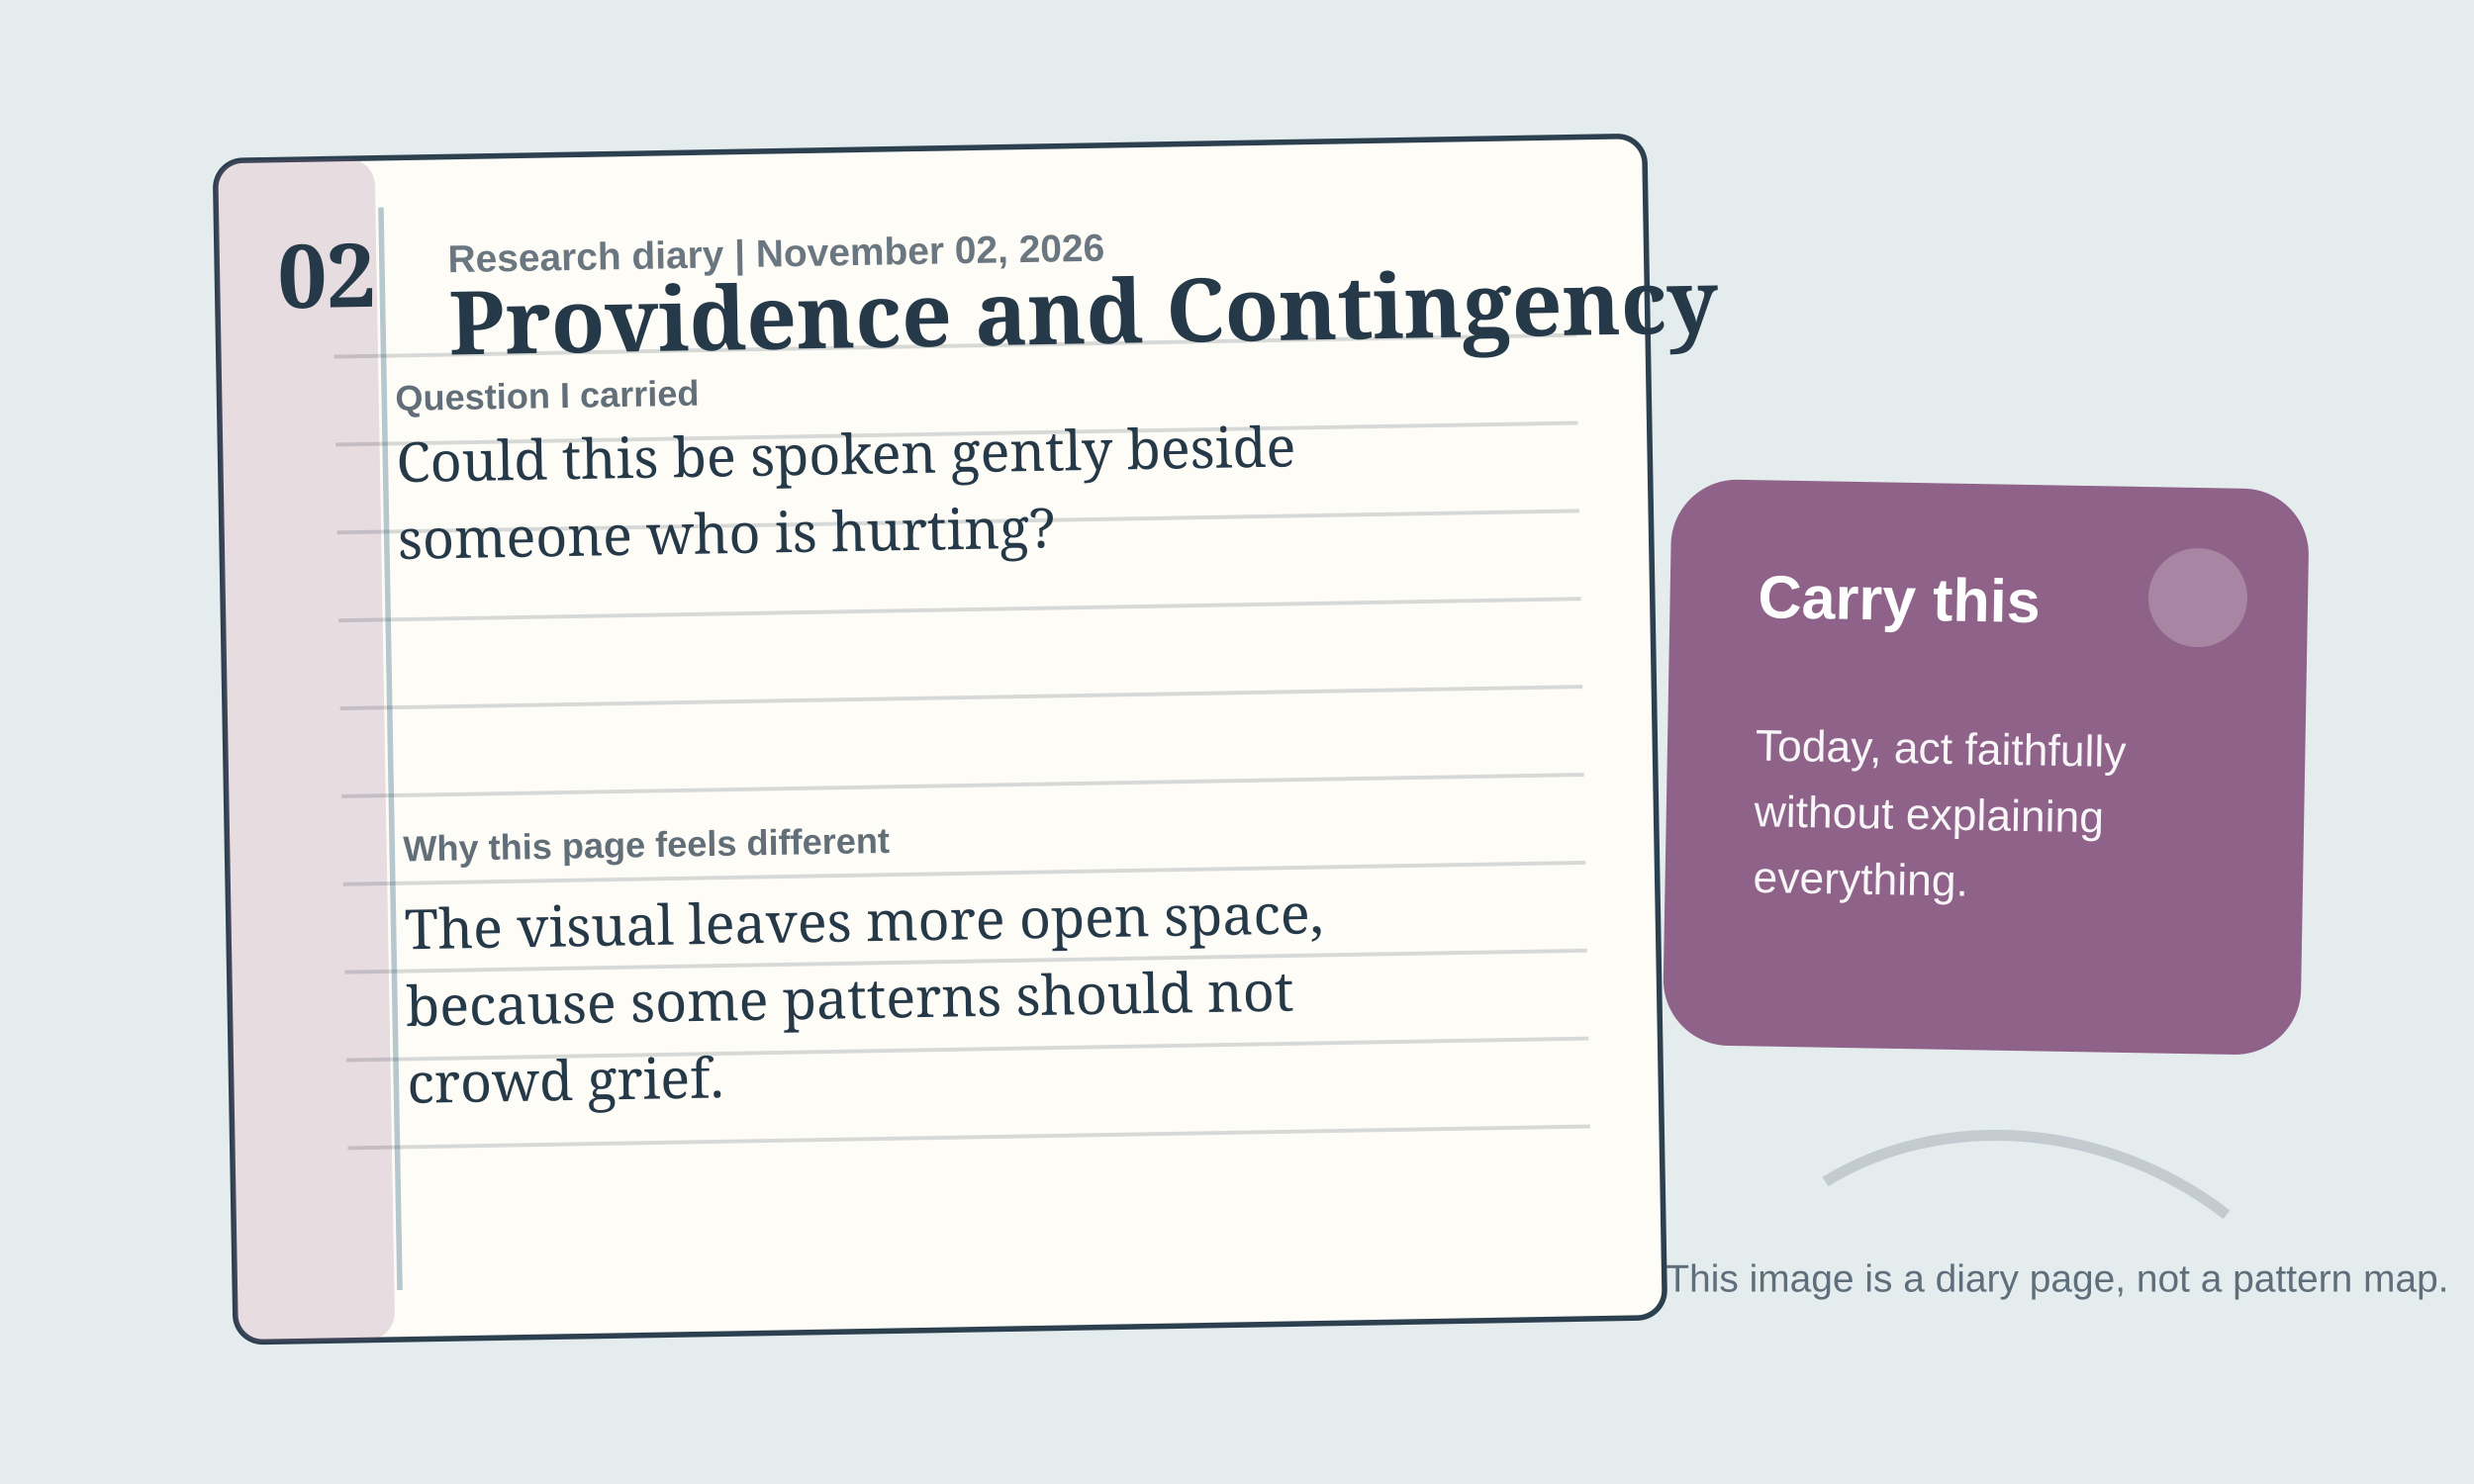
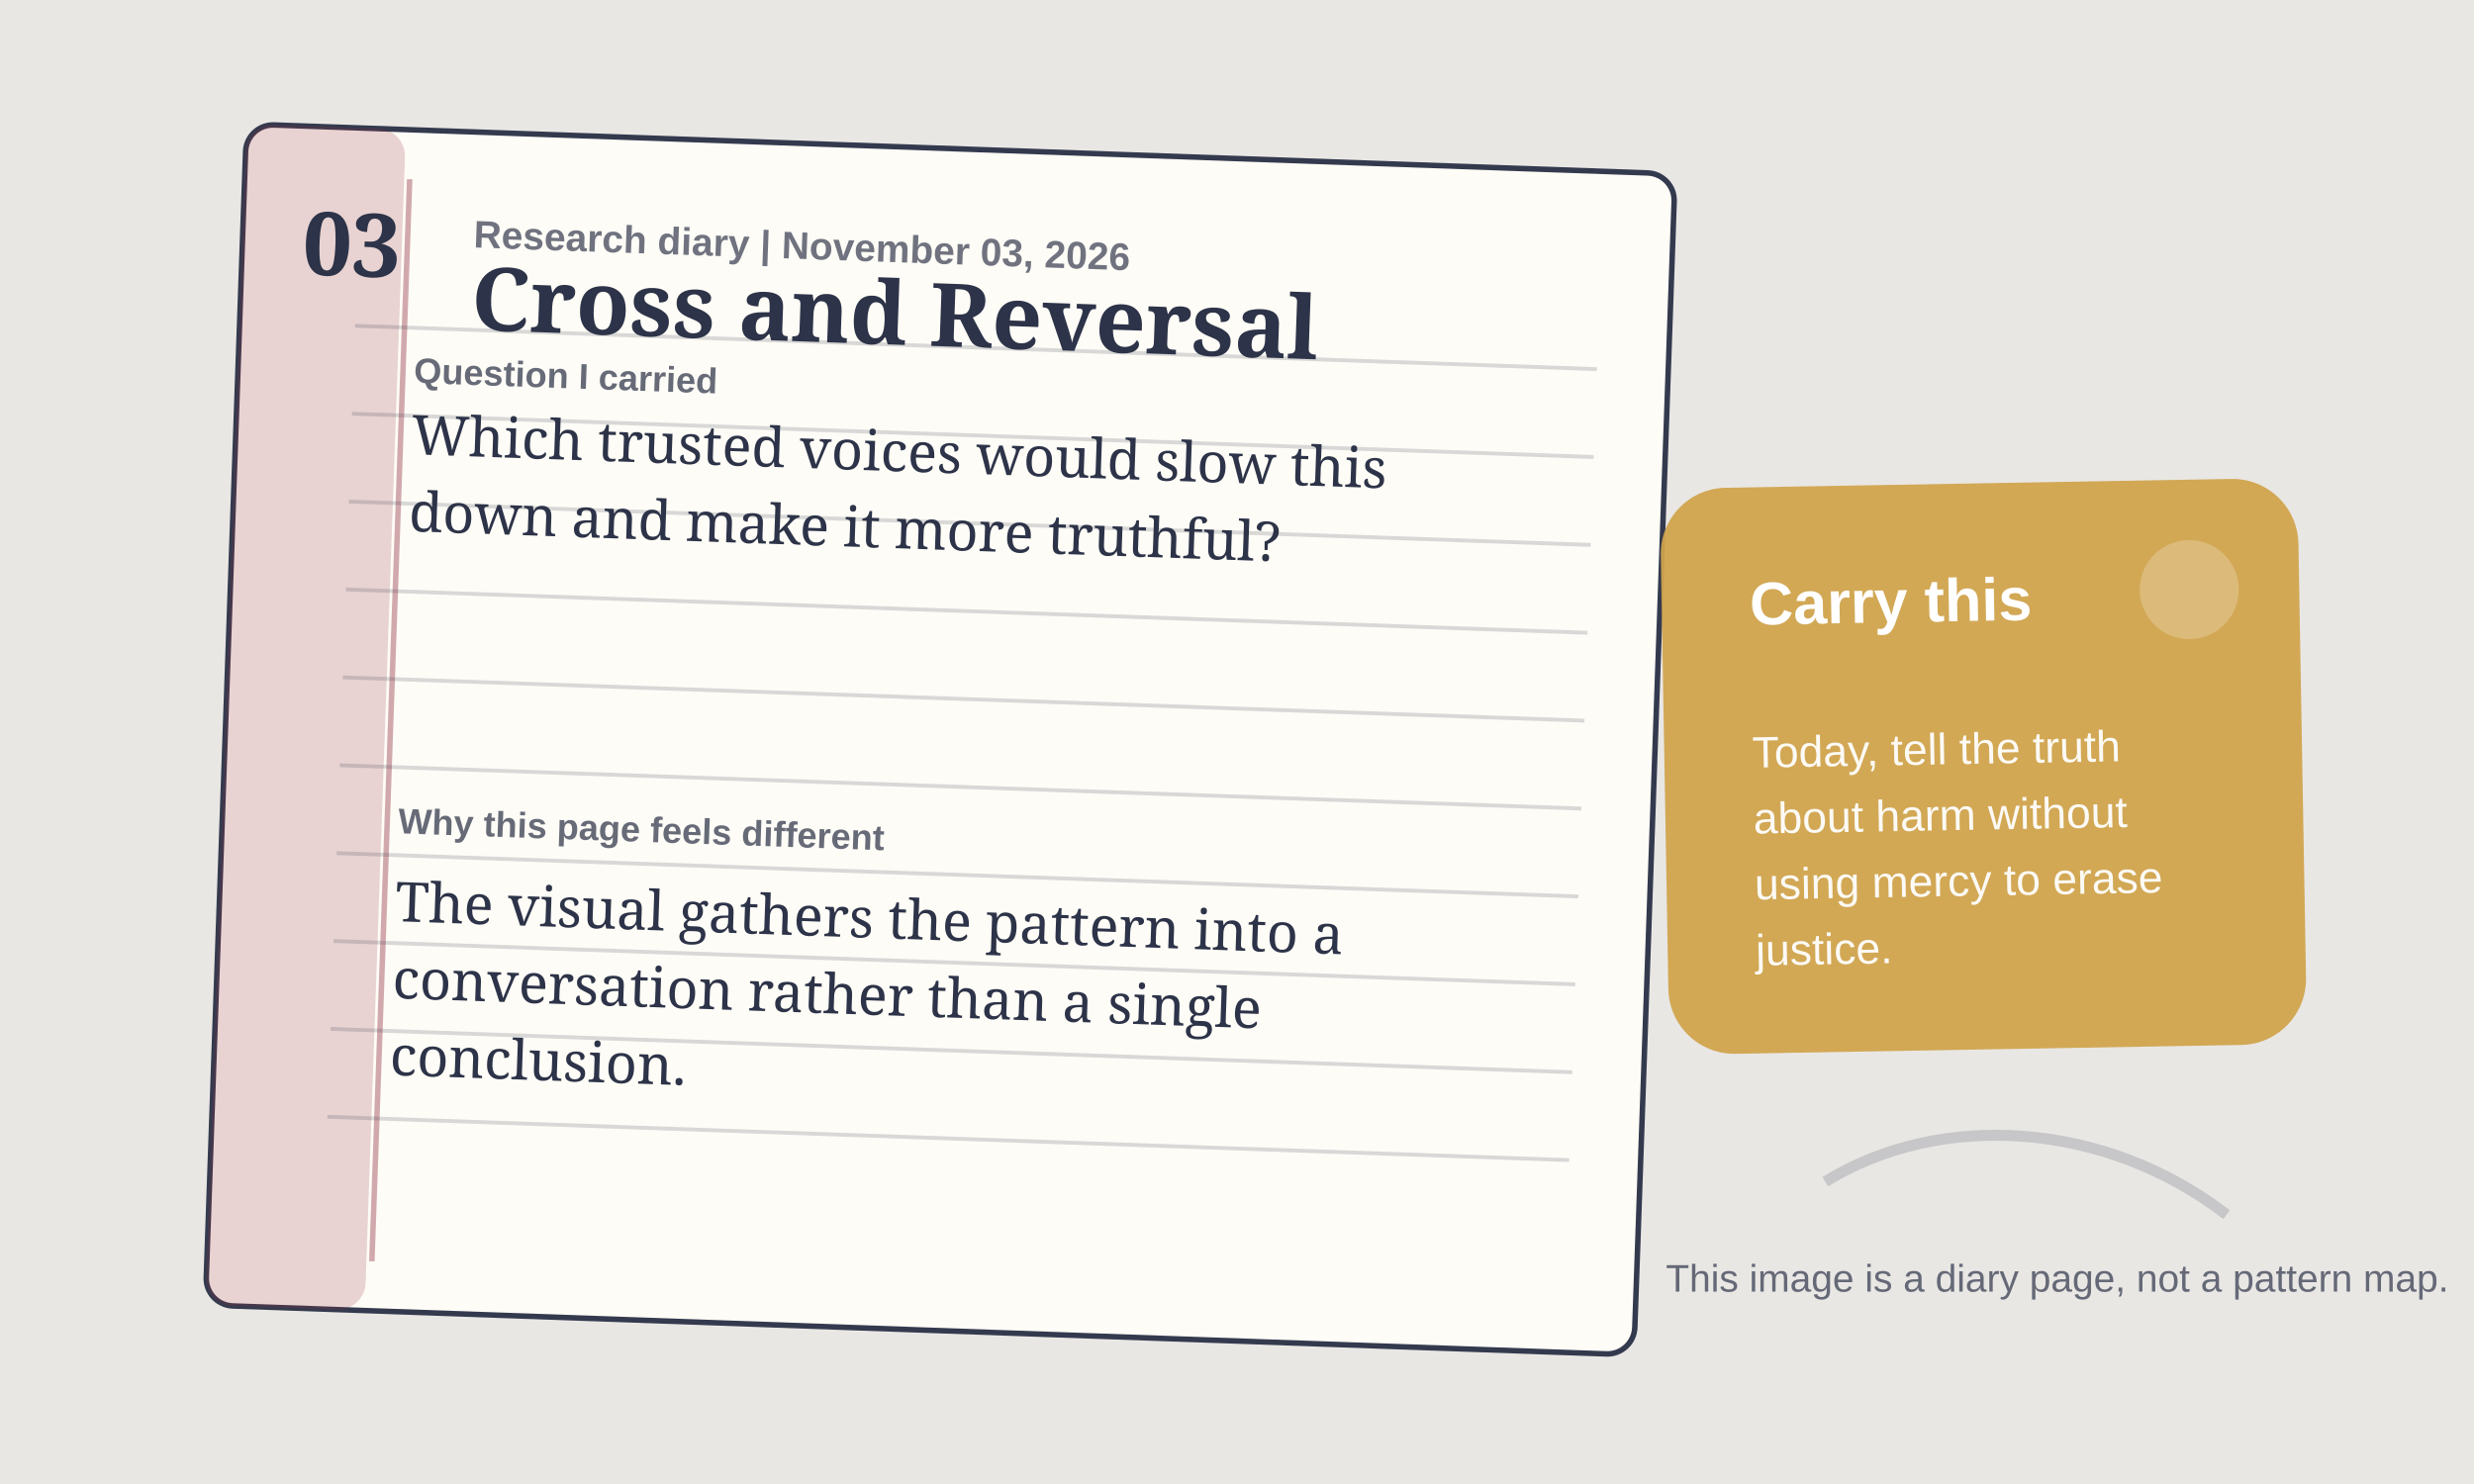
<svg xmlns="http://www.w3.org/2000/svg" width="900" height="540" viewBox="0 0 900 540" role="img" aria-labelledby="title desc">
  <style>
-     .eyebrow { font: 700 14px Arial, sans-serif; letter-spacing: 0; fill: #253949; opacity: 0.68; }
-     .title { font: 700 32px Georgia, serif; letter-spacing: 0; fill: #253949; }
-     .diary { font: 20px Georgia, serif; letter-spacing: 0; fill: #253949; }
-     .label { font: 700 13px Arial, sans-serif; letter-spacing: 0; fill: #253949; opacity: 0.72; }
+     .eyebrow { font: 700 14px Arial, sans-serif; letter-spacing: 0; fill: #2d3348; opacity: 0.68; }
+     .title { font: 700 32px Georgia, serif; letter-spacing: 0; fill: #2d3348; }
+     .diary { font: 20px Georgia, serif; letter-spacing: 0; fill: #2d3348; }
+     .label { font: 700 13px Arial, sans-serif; letter-spacing: 0; fill: #2d3348; opacity: 0.72; }
    .cardtitle { font: 700 22px Arial, sans-serif; letter-spacing: 0; fill: #ffffff; }
    .cardtext { font: 16px Arial, sans-serif; letter-spacing: 0; fill: #ffffff; opacity: 0.94; }
-     .small { font: 14px Arial, sans-serif; letter-spacing: 0; fill: #253949; opacity: 0.70; }
+     .small { font: 14px Arial, sans-serif; letter-spacing: 0; fill: #2d3348; opacity: 0.70; }
  </style>
-   <rect width="900" height="540" fill="#eef4f7" />
-   <rect x="0" y="0" width="900" height="540" fill="#253949" opacity="0.05" />
-   <g transform="rotate(-1 340 270)">
-     <rect x="82" y="54" width="520" height="430" rx="10" fill="#fffdf7" stroke="#253949" stroke-width="2" opacity="0.96" />
-     <rect x="82" y="54" width="58" height="430" rx="10" fill="#8a5a83" opacity="0.20" />
-     <line x1="142" y1="72" x2="142" y2="466" stroke="#4d7890" stroke-width="2" opacity="0.40" />
-     <line x1="124" y1="126" x2="576" y2="126" stroke="#253949" stroke-width="1.4" opacity="0.18" />
-     <line x1="124" y1="158" x2="576" y2="158" stroke="#253949" stroke-width="1.4" opacity="0.18" />
-     <line x1="124" y1="190" x2="576" y2="190" stroke="#253949" stroke-width="1.4" opacity="0.18" />
-     <line x1="124" y1="222" x2="576" y2="222" stroke="#253949" stroke-width="1.4" opacity="0.18" />
-     <line x1="124" y1="254" x2="576" y2="254" stroke="#253949" stroke-width="1.4" opacity="0.18" />
-     <line x1="124" y1="286" x2="576" y2="286" stroke="#253949" stroke-width="1.4" opacity="0.18" />
-     <line x1="124" y1="318" x2="576" y2="318" stroke="#253949" stroke-width="1.4" opacity="0.18" />
-     <line x1="124" y1="350" x2="576" y2="350" stroke="#253949" stroke-width="1.4" opacity="0.18" />
-     <line x1="124" y1="382" x2="576" y2="382" stroke="#253949" stroke-width="1.4" opacity="0.18" />
-     <line x1="124" y1="414" x2="576" y2="414" stroke="#253949" stroke-width="1.4" opacity="0.18" />
-     <text x="166" y="96" class="eyebrow">Research diary | November 02, 2026</text>
-     <text x="166" y="126" class="title">Providence and Contingency</text>
+   <rect width="900" height="540" fill="#f2f0ec" />
+   <rect x="0" y="0" width="900" height="540" fill="#2d3348" opacity="0.05" />
+   <g transform="rotate(2 340 270)">
+     <rect x="82" y="54" width="520" height="430" rx="10" fill="#fffdf7" stroke="#2d3348" stroke-width="2" opacity="0.96" />
+     <rect x="82" y="54" width="58" height="430" rx="10" fill="#8f2d3f" opacity="0.20" />
+     <line x1="142" y1="72" x2="142" y2="466" stroke="#8f2d3f" stroke-width="2" opacity="0.40" />
+     <line x1="124" y1="126" x2="576" y2="126" stroke="#2d3348" stroke-width="1.4" opacity="0.18" />
+     <line x1="124" y1="158" x2="576" y2="158" stroke="#2d3348" stroke-width="1.4" opacity="0.18" />
+     <line x1="124" y1="190" x2="576" y2="190" stroke="#2d3348" stroke-width="1.4" opacity="0.18" />
+     <line x1="124" y1="222" x2="576" y2="222" stroke="#2d3348" stroke-width="1.4" opacity="0.18" />
+     <line x1="124" y1="254" x2="576" y2="254" stroke="#2d3348" stroke-width="1.4" opacity="0.18" />
+     <line x1="124" y1="286" x2="576" y2="286" stroke="#2d3348" stroke-width="1.4" opacity="0.18" />
+     <line x1="124" y1="318" x2="576" y2="318" stroke="#2d3348" stroke-width="1.4" opacity="0.18" />
+     <line x1="124" y1="350" x2="576" y2="350" stroke="#2d3348" stroke-width="1.4" opacity="0.18" />
+     <line x1="124" y1="382" x2="576" y2="382" stroke="#2d3348" stroke-width="1.4" opacity="0.18" />
+     <line x1="124" y1="414" x2="576" y2="414" stroke="#2d3348" stroke-width="1.4" opacity="0.18" />
+     <text x="166" y="96" class="eyebrow">Research diary | November 03, 2026</text>
+     <text x="166" y="126" class="title">Cross and Reversal</text>
    <text x="146" y="146" class="label">Question I carried</text>
-     <text x="104" y="108" class="title">02</text>
+     <text x="104" y="108" class="title">03</text>
  </g>
-   <g transform="rotate(-1 340 270)">
-     <text x="146" y="172" class="diary">Could this be spoken gently beside</text>
-     <text x="146" y="200" class="diary">someone who is hurting?</text>
+   <g transform="rotate(2 340 270)">
+     <text x="146" y="172" class="diary">Which trusted voices would slow this</text>
+     <text x="146" y="200" class="diary">down and make it more truthful?</text>
    <text x="146" y="310" class="label">Why this page feels different</text>
-     <text x="146" y="342" class="diary">The visual leaves more open space,</text>
-     <text x="146" y="370" class="diary">because some patterns should not</text>
-     <text x="146" y="398" class="diary">crowd grief.</text>
+     <text x="146" y="342" class="diary">The visual gathers the pattern into a</text>
+     <text x="146" y="370" class="diary">conversation rather than a single</text>
+     <text x="146" y="398" class="diary">conclusion.</text>
  </g>
-   <g transform="rotate(1 714 306)">
-     <rect x="606" y="176" width="232" height="206" rx="24" fill="#8a5a83" opacity="0.94" />
+   <g transform="rotate(-1 714 306)">
+     <rect x="606" y="176" width="232" height="206" rx="24" fill="#d0a44c" opacity="0.94" />
    <circle cx="798" cy="216" r="18" fill="#ffffff" opacity="0.22" />
    <text x="638" y="226" class="cardtitle">Carry this</text>
-     <text x="638" y="278" class="cardtext">Today, act faithfully</text>
-     <text x="638" y="302" class="cardtext">without explaining</text>
-     <text x="638" y="326" class="cardtext">everything.</text>
+     <text x="638" y="278" class="cardtext">Today, tell the truth</text>
+     <text x="638" y="302" class="cardtext">about harm without</text>
+     <text x="638" y="326" class="cardtext">using mercy to erase</text>
+     <text x="638" y="350" class="cardtext">justice.</text>
  </g>
-   <path d="M664 430 C706 404 766 408 810 442" fill="none" stroke="#253949" stroke-width="4" opacity="0.18" />
+   <path d="M664 430 C706 404 766 408 810 442" fill="none" stroke="#2d3348" stroke-width="4" opacity="0.18" />
  <text x="606" y="470" class="small">This image is a diary page, not a pattern map.</text>
</svg>
